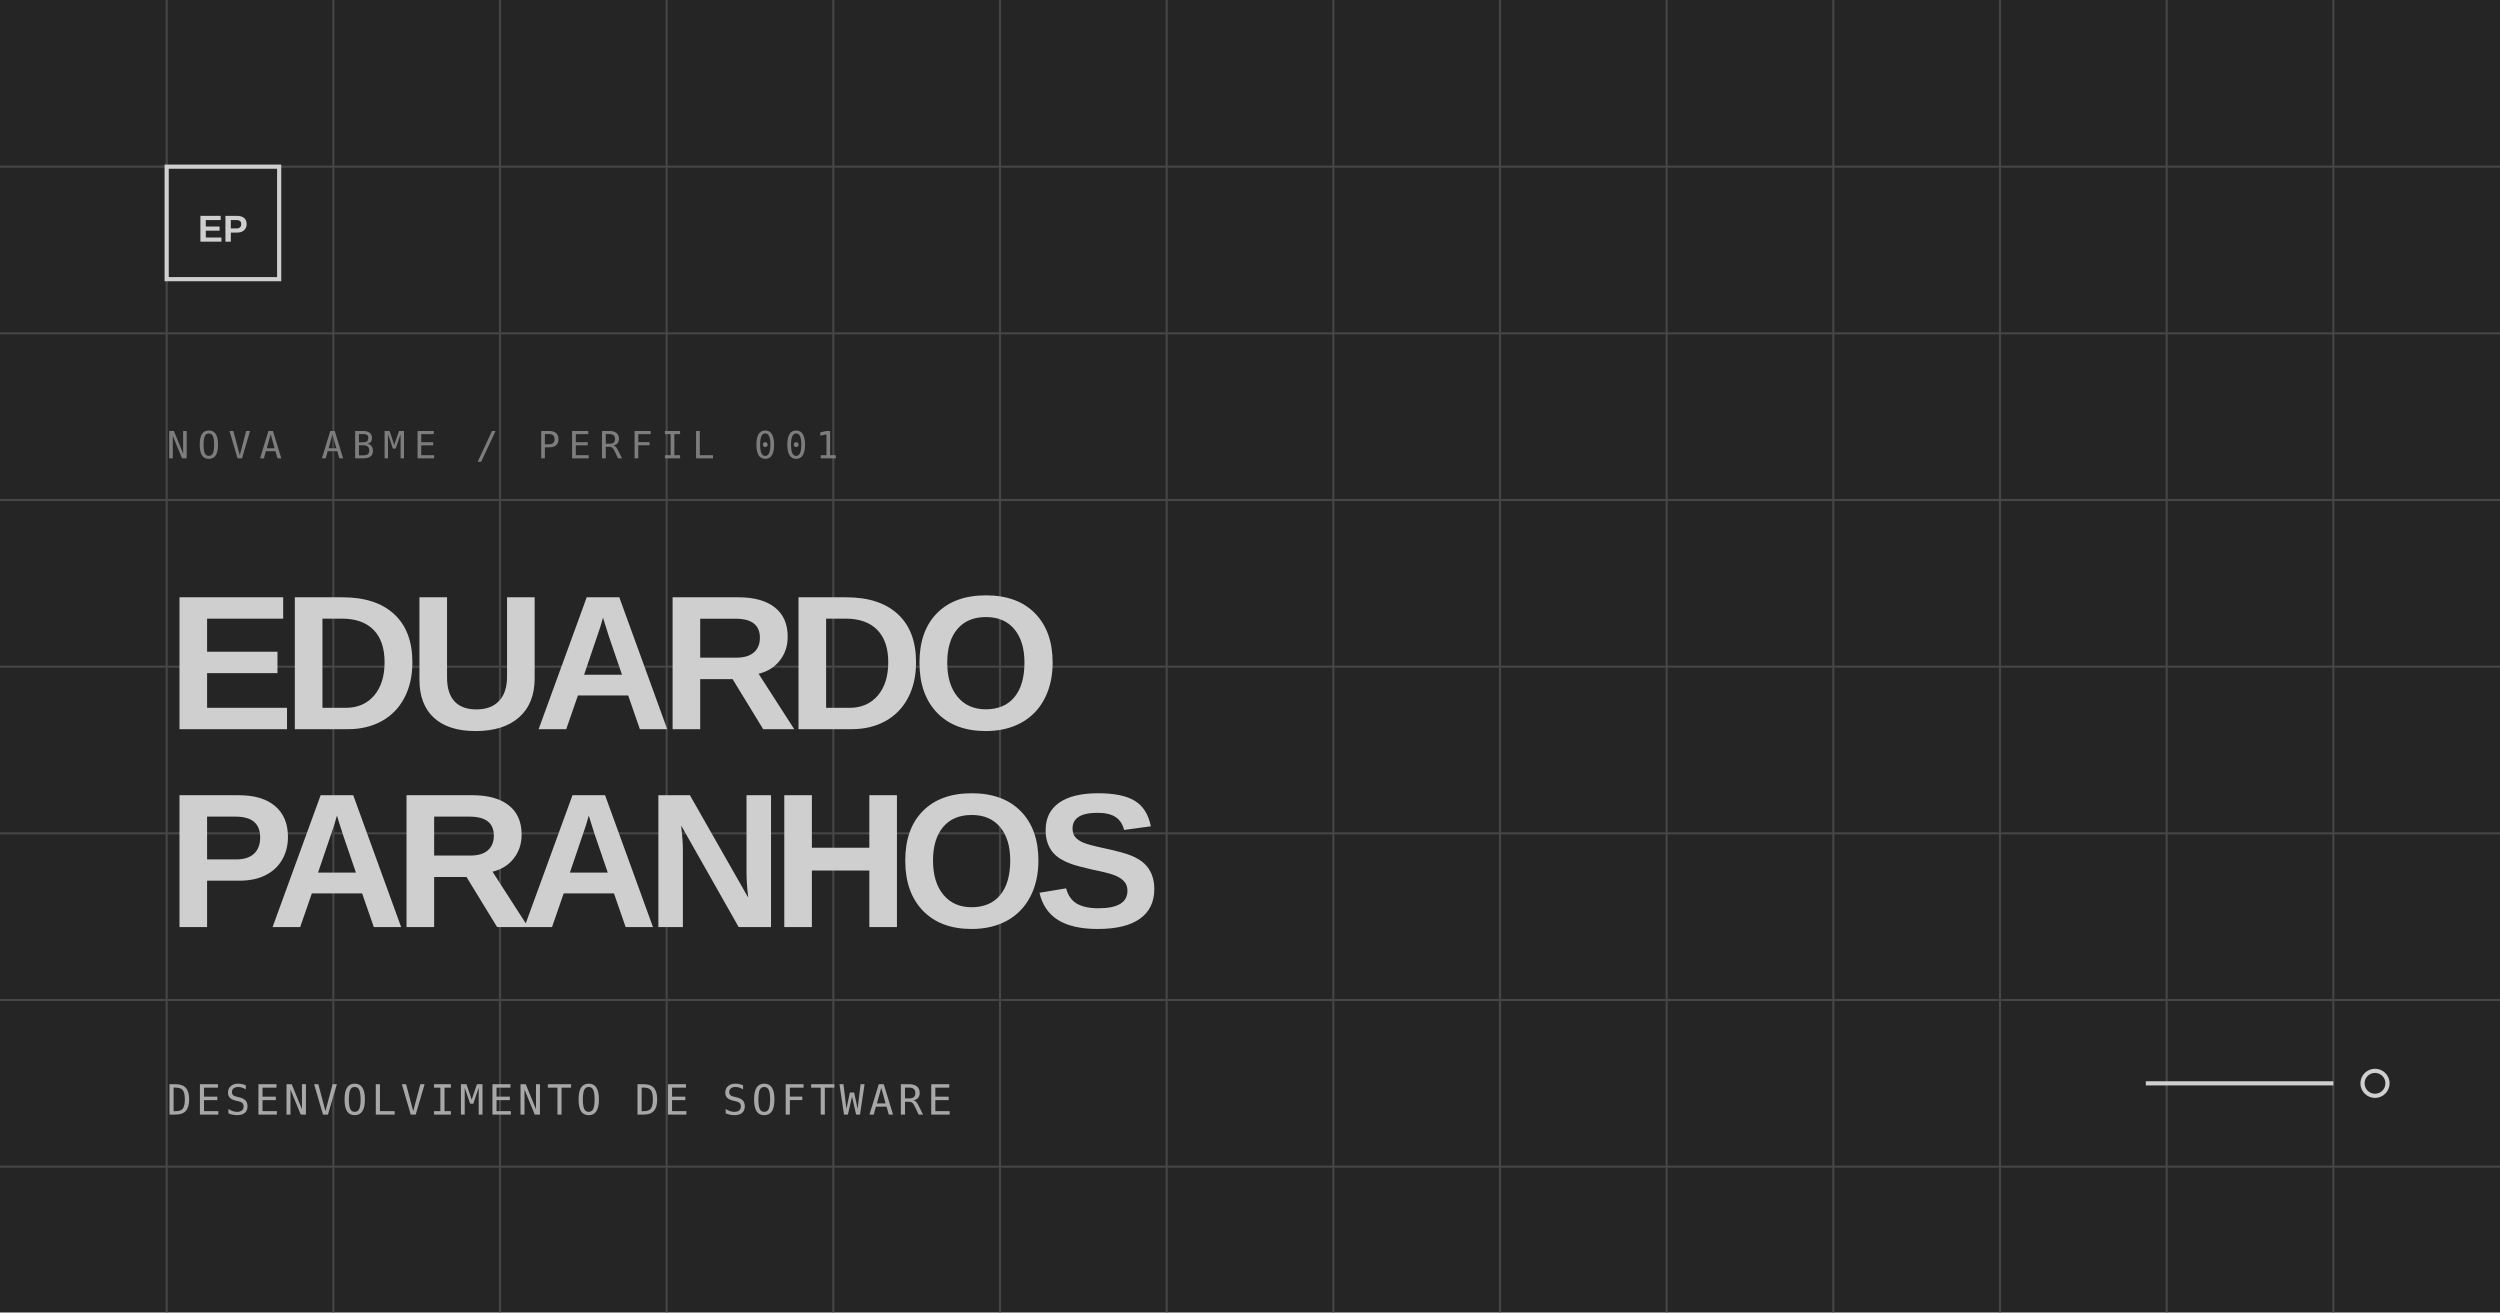
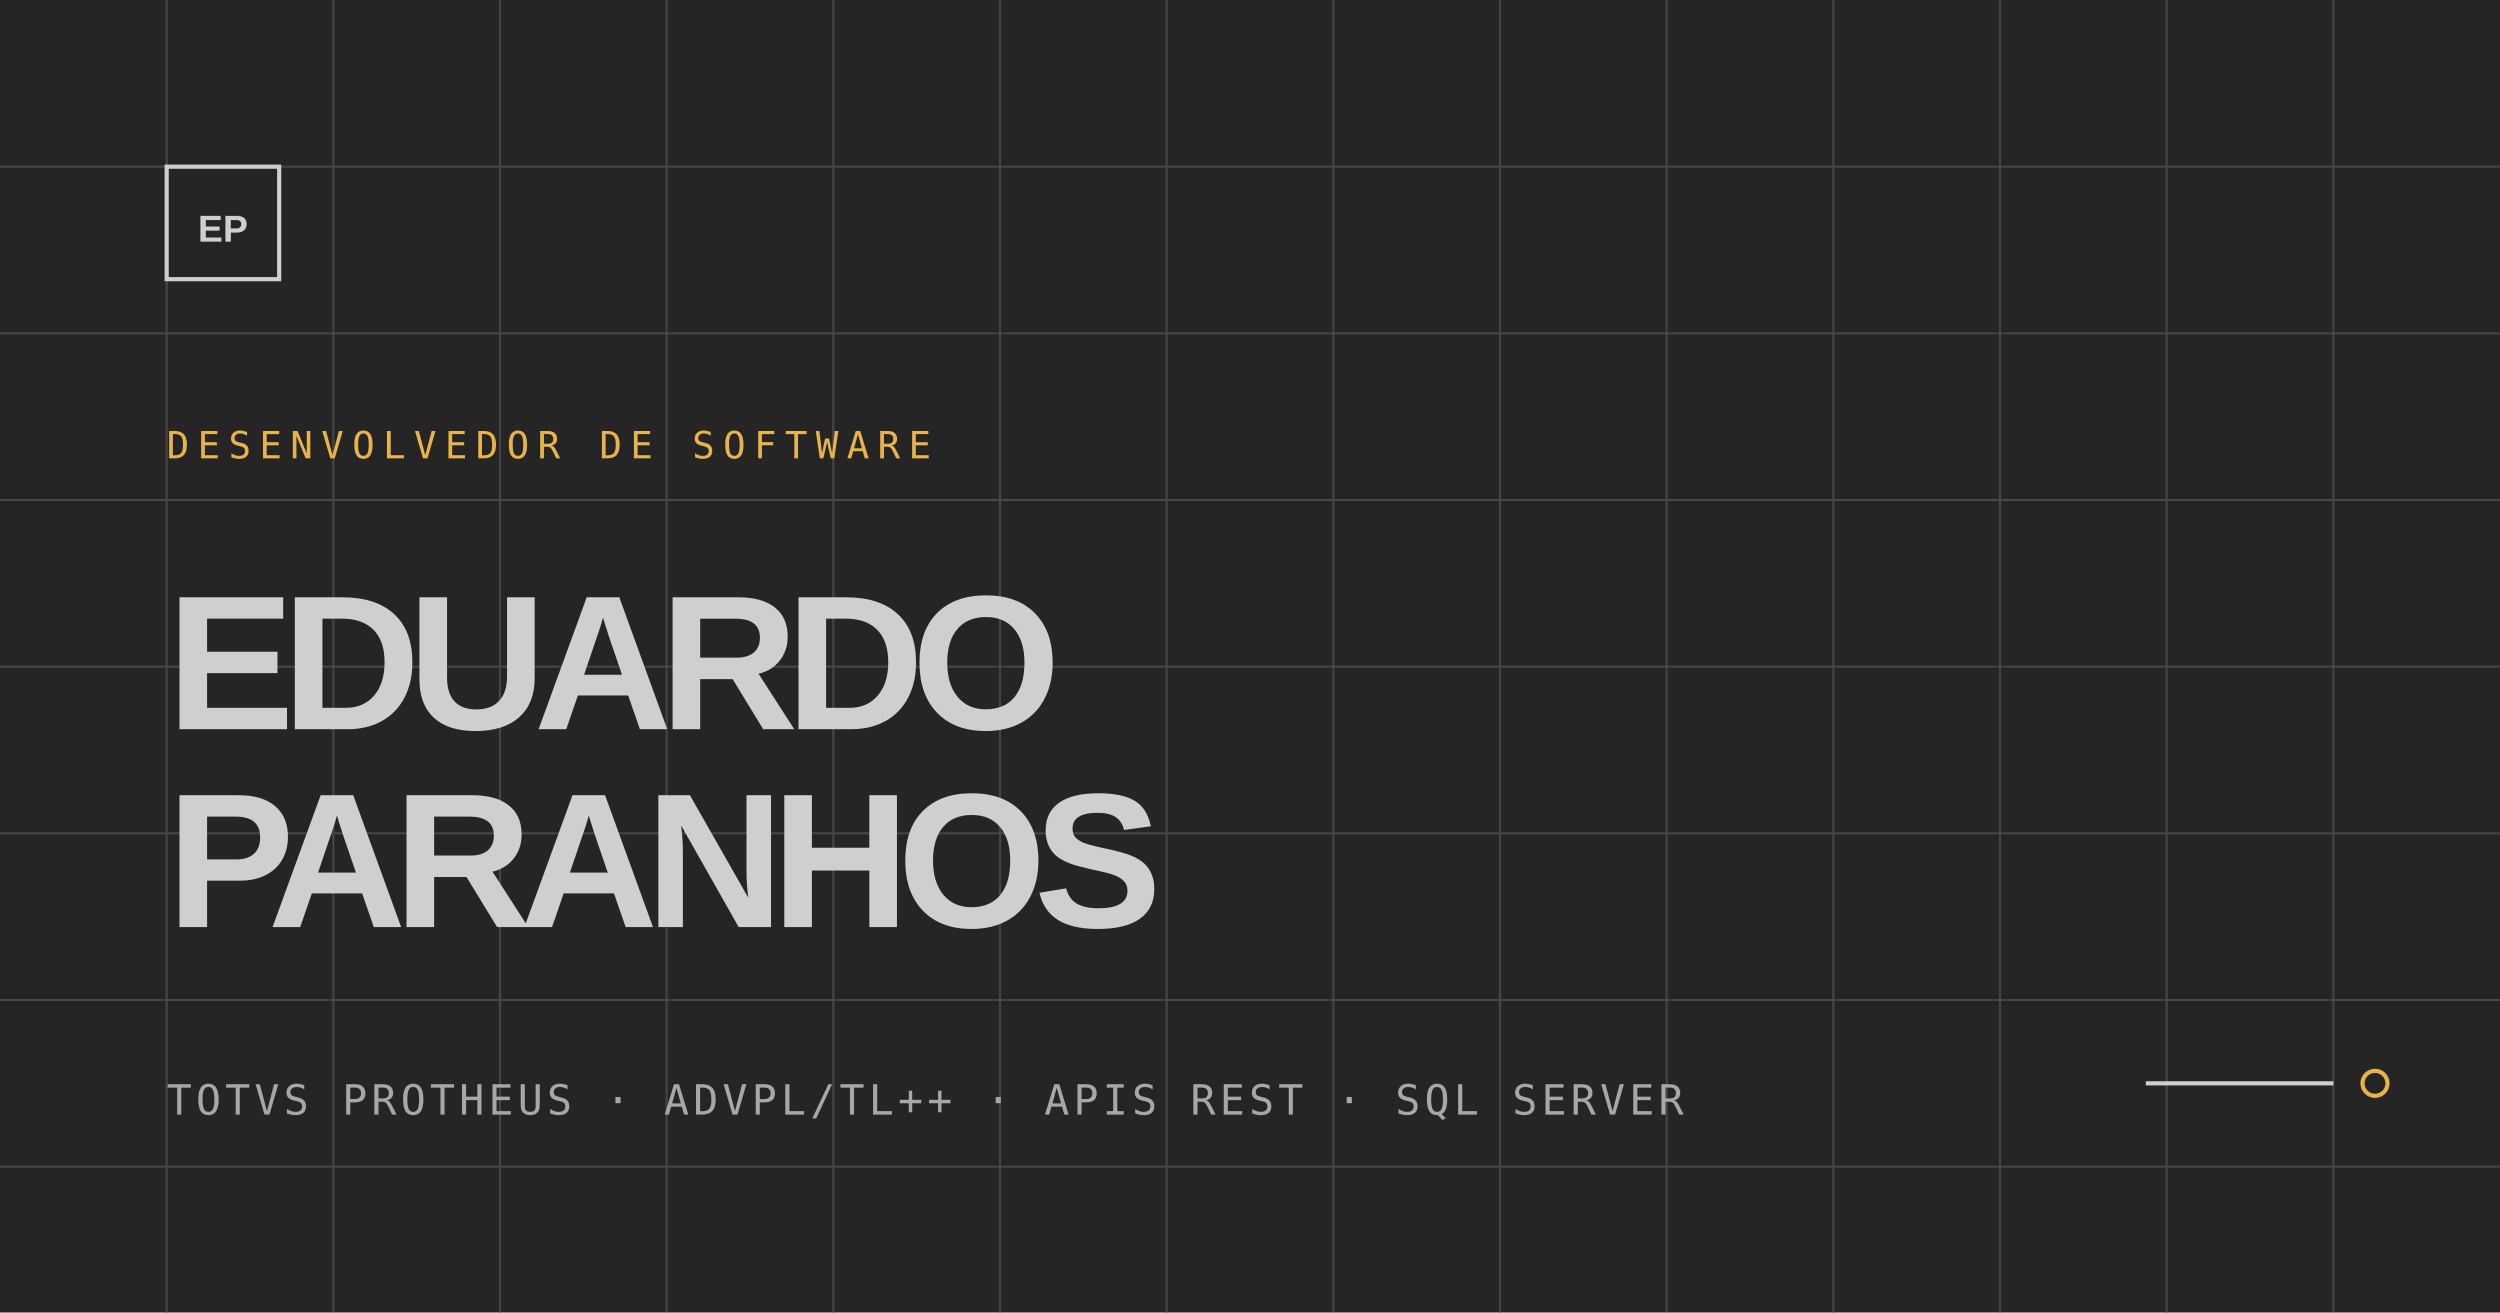
<svg xmlns="http://www.w3.org/2000/svg" width="1200" height="630" viewBox="0 0 1200 630" role="img" aria-labelledby="title description">
  <rect width="1200" height="630" fill="#252525" />
  <g stroke="#545454" stroke-width="1" opacity="0.7">
    <path d="M80 0v630M160 0v630M240 0v630M320 0v630M400 0v630M480 0v630M560 0v630M640 0v630M720 0v630M800 0v630M880 0v630M960 0v630M1040 0v630M1120 0v630" />
    <path d="M0 80h1200M0 160h1200M0 240h1200M0 320h1200M0 400h1200M0 480h1200M0 560h1200" />
  </g>
  <rect x="80" y="80" width="54" height="54" fill="none" stroke="#CFCFCF" stroke-width="2" />
  <text x="107" y="116" fill="#CFCFCF" font-family="Arial, Helvetica, sans-serif" font-size="18" font-weight="700" text-anchor="middle">EP</text>
-   <text x="80" y="220" fill="#7D7D7D" font-family="monospace" font-size="18" letter-spacing="4">NOVA ABME / PERFIL 001</text>
+   <text x="80" y="220" fill="#E8B44A" font-family="monospace" font-size="18" letter-spacing="4">DESENVOLVEDOR DE SOFTWARE</text>
  <text x="80" y="350" fill="#CFCFCF" font-family="Arial, Helvetica, sans-serif" font-size="92" font-weight="700" letter-spacing="-6">EDUARDO</text>
  <text x="80" y="445" fill="#CFCFCF" font-family="Arial, Helvetica, sans-serif" font-size="92" font-weight="700" letter-spacing="-6">PARANHOS</text>
-   <text x="80" y="535" fill="#A7A7A7" font-family="monospace" font-size="20" letter-spacing="2">DESENVOLVIMENTO DE SOFTWARE</text>
+   <text x="80" y="535" fill="#A7A7A7" font-family="monospace" font-size="20" letter-spacing="2">TOTVS PROTHEUS · ADVPL/TL++ · APIS REST · SQL SERVER</text>
  <path d="M1030 520h90" stroke="#CFCFCF" stroke-width="2" />
-   <circle cx="1140" cy="520" r="6" fill="none" stroke="#CFCFCF" stroke-width="2" />
+   <circle cx="1140" cy="520" r="6" fill="none" stroke="#E8B44A" stroke-width="2" />
</svg>
